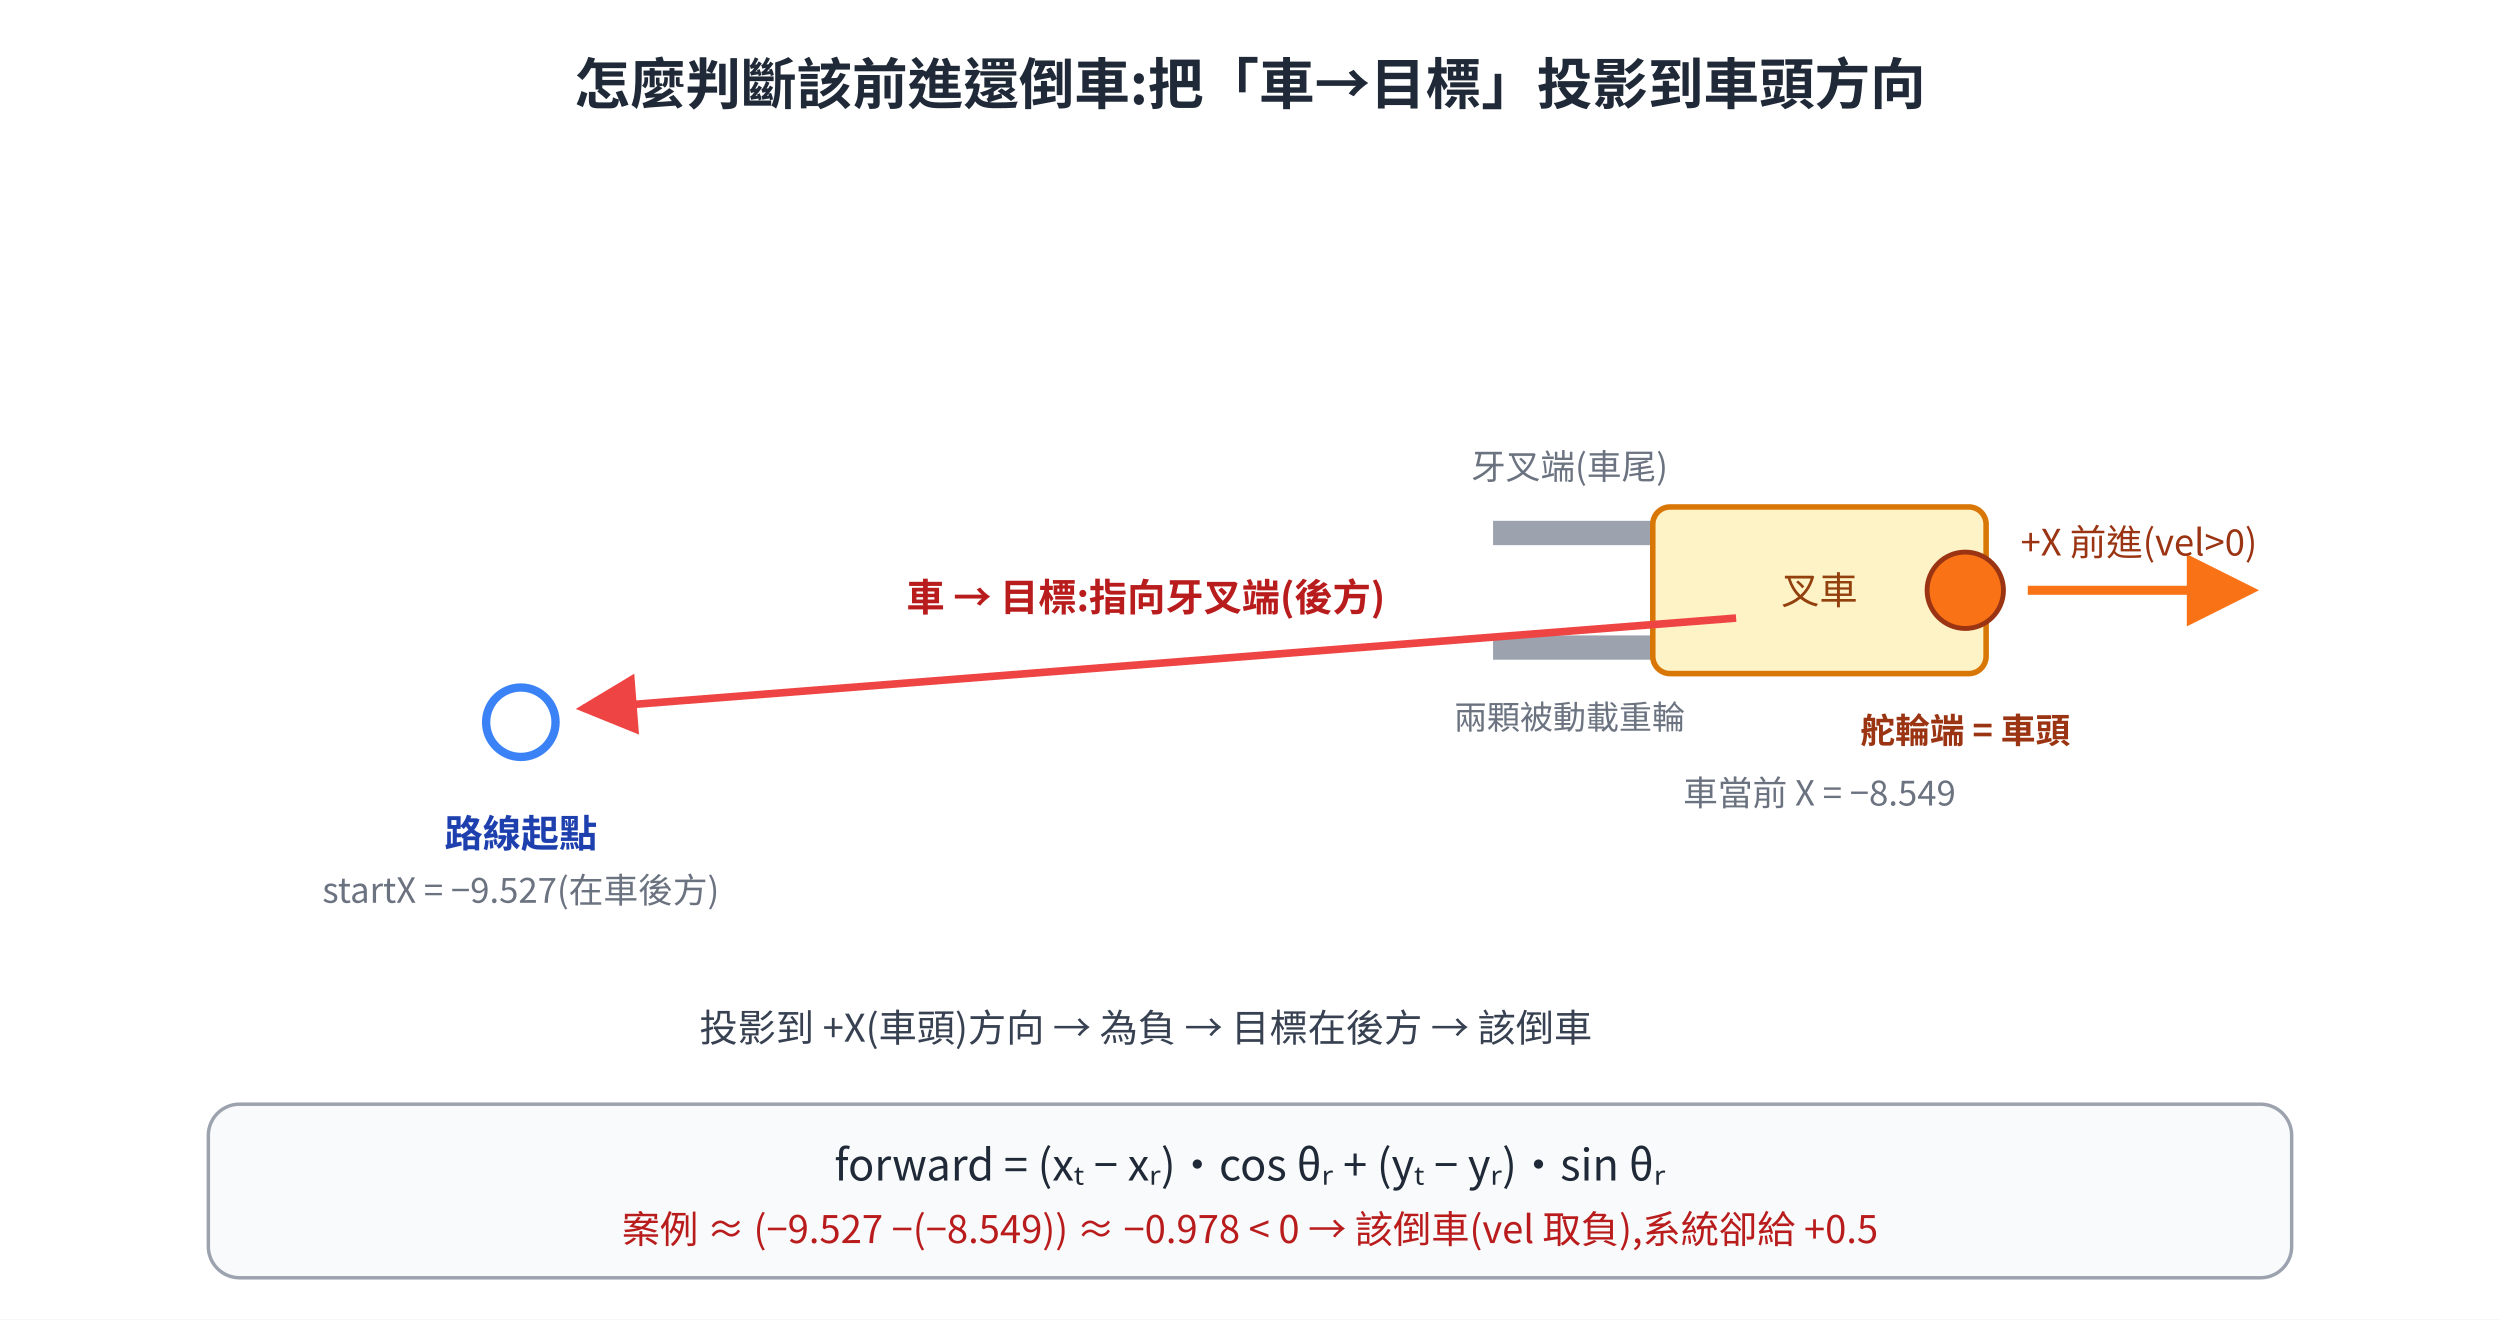
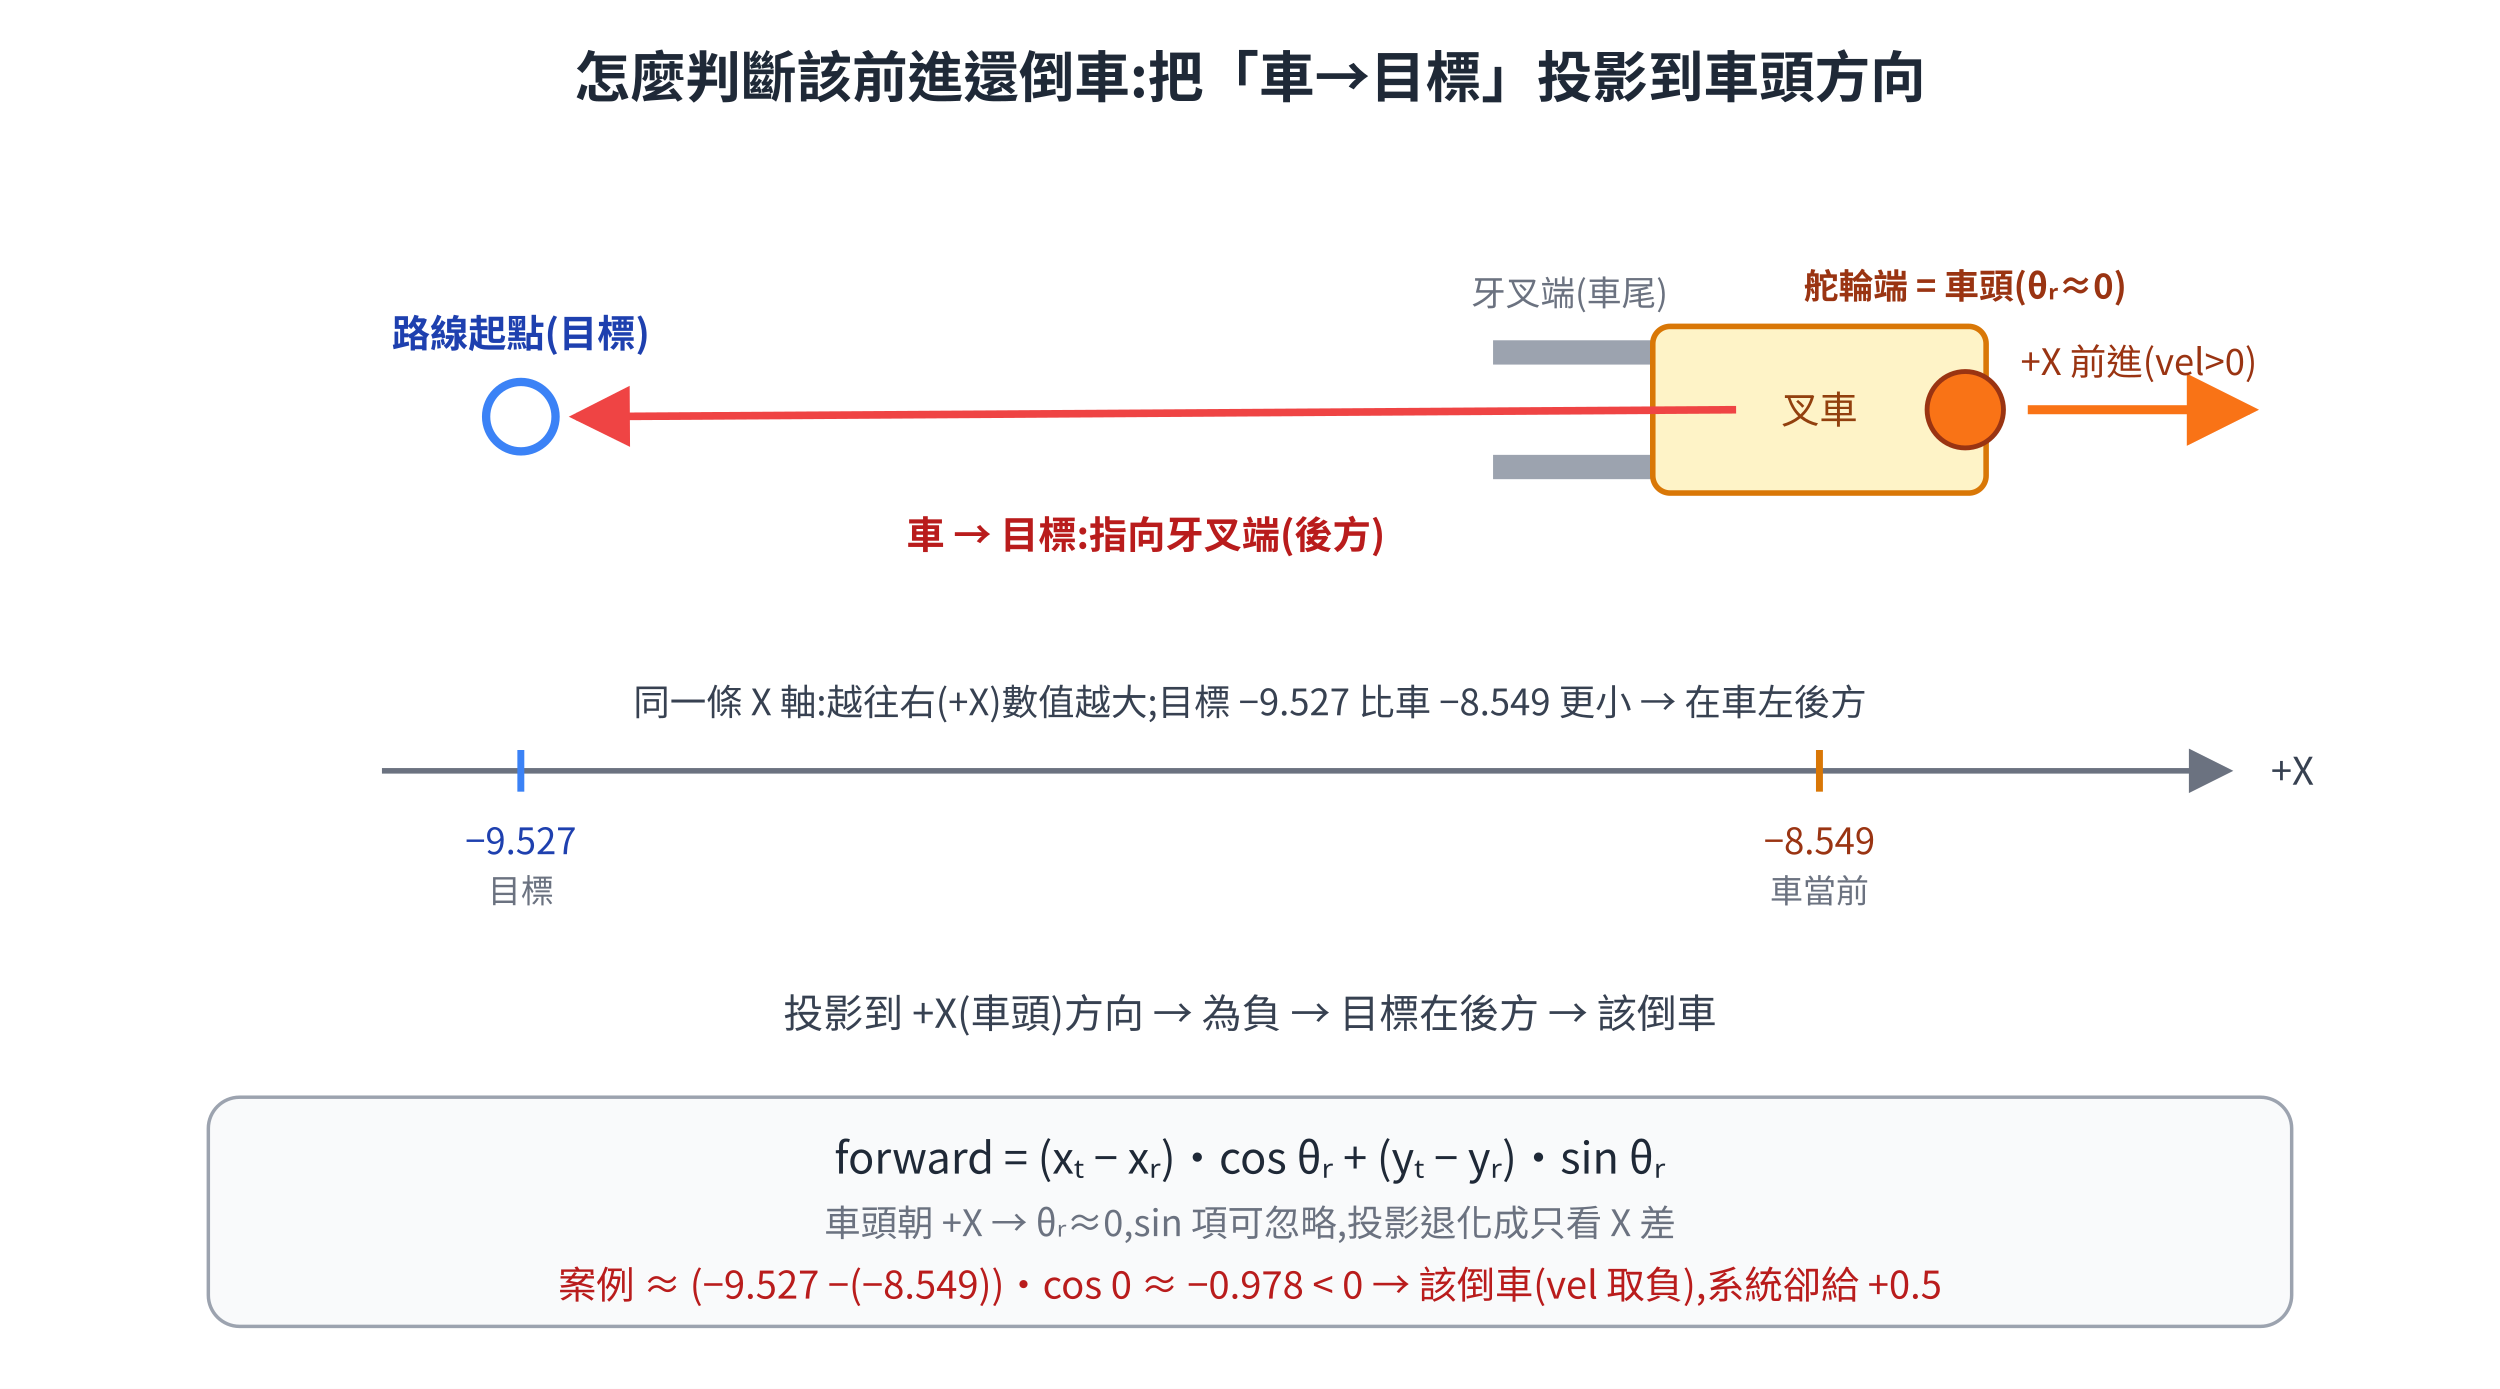
- <svg xmlns="http://www.w3.org/2000/svg" viewBox="0 0 720 380" font-family="'Noto Sans CJK TC','PingFang TC','Microsoft JhengHei',sans-serif">
+ <svg xmlns="http://www.w3.org/2000/svg" viewBox="0 0 720 400" font-family="'Noto Sans CJK TC','PingFang TC','Microsoft JhengHei',sans-serif">
  <defs>
    <marker id="bf-o" markerWidth="11" markerHeight="11" refX="7" refY="4" orient="auto">
      <path d="M0,0 L8,4 L0,8 Z" fill="#F97316" />
    </marker>
    <marker id="bf-r" markerWidth="11" markerHeight="11" refX="7" refY="4" orient="auto">
      <path d="M0,0 L8,4 L0,8 Z" fill="#EF4444" />
    </marker>
+     <marker id="bf-x" markerWidth="10" markerHeight="10" refX="6" refY="4" orient="auto">
+       <path d="M0,0 L8,4 L0,8 Z" fill="#6B7280" />
+     </marker>
  </defs>
-   <rect width="720" height="380" fill="#ffffff" />
-   <text x="360" y="30" text-anchor="middle" font-size="16" font-weight="700" fill="#1F2937">怎麼判斷該前進還倒車:把「車→目標」投影到車頭方向</text>
-   <circle cx="150" cy="208" r="10" fill="#ffffff" stroke="#3B82F6" stroke-width="2.4" />
-   <text x="150" y="244" text-anchor="middle" font-size="11" fill="#1E40AF" font-weight="700">路線起點</text>
-   <text x="150" y="260" text-anchor="middle" font-size="10" fill="#6B7280">startX = −9.527(在車後方)</text>
-   <rect x="430" y="150" width="46" height="7" fill="#9CA3AF" />
-   <rect x="430" y="183" width="46" height="7" fill="#9CA3AF" />
-   <text x="452" y="138" text-anchor="middle" font-size="10" fill="#6B7280">牙叉端(車尾)</text>
-   <text x="452" y="210" text-anchor="middle" font-size="9.5" fill="#6B7280">兩顆被動載重輪</text>
-   <rect x="476" y="146" width="96" height="48" rx="5" fill="#FEF3C7" stroke="#D97706" stroke-width="1.6" />
-   <text x="524" y="174" text-anchor="middle" font-size="11" fill="#92400E">叉車</text>
-   <circle cx="566" cy="170" r="11" fill="#F97316" stroke="#9A3412" stroke-width="1.4" />
-   <text x="566" y="214" text-anchor="middle" font-size="10" fill="#9A3412" font-weight="700">舵輪端 = 車頭</text>
-   <line x1="584" y1="170" x2="648" y2="170" stroke="#F97316" stroke-width="2.6" marker-end="url(#bf-o)" />
-   <text x="616" y="160" text-anchor="middle" font-size="10.5" fill="#9A3412">+X 前進(vel&gt;0)</text>
-   <text x="524" y="232" text-anchor="middle" font-size="10" fill="#6B7280">車當前 X = −8.549</text>
-   <line x1="500" y1="178" x2="168" y2="204" stroke="#EF4444" stroke-width="2.2" stroke-dasharray="2,0" marker-end="url(#bf-r)" />
-   <text x="330" y="176" text-anchor="middle" font-size="11" fill="#B91C1C" font-weight="700">車 → 目標:指向牙叉端(後方)</text>
-   <text x="330" y="300" text-anchor="middle" font-size="11" fill="#374151">投影到 +X(車頭)方向 → 為負 → 目標在後方 → 該倒車</text>
-   <rect x="60" y="318" width="600" height="50" rx="9" fill="#F9FAFB" stroke="#9CA3AF" />
-   <text x="360" y="340" text-anchor="middle" font-size="12.5" fill="#1F2937">forward = (xₜ − xᵣ)·cos θᵣ + (yₜ − yᵣ)·sin θᵣ</text>
-   <text x="360" y="358" text-anchor="middle" font-size="11" fill="#B91C1C">案例 ≈ (−9.527 −(−8.549)) ≈ −0.978 &lt; 0 → 該倒車(vel 取負),系統卻給 +0.5</text>
+   <rect width="720" height="400" fill="#ffffff" />
+   <text x="360" y="28" text-anchor="middle" font-size="16" font-weight="700" fill="#1F2937">怎麼判斷該前進還倒車:把「車→目標」投影到車頭方向</text>
+   <circle cx="150" cy="120" r="10" fill="#ffffff" stroke="#3B82F6" stroke-width="2.4" />
+   <text x="150" y="100" text-anchor="middle" font-size="11" fill="#1E40AF" font-weight="700">路線起點(目標)</text>
+   <rect x="430" y="98" width="46" height="7" fill="#9CA3AF" />
+   <rect x="430" y="131" width="46" height="7" fill="#9CA3AF" />
+   <text x="452" y="88" text-anchor="middle" font-size="10" fill="#6B7280">牙叉端(車尾)</text>
+   <rect x="476" y="94" width="96" height="48" rx="5" fill="#FEF3C7" stroke="#D97706" stroke-width="1.6" />
+   <text x="524" y="122" text-anchor="middle" font-size="11" fill="#92400E">叉車</text>
+   <circle cx="566" cy="118" r="11" fill="#F97316" stroke="#9A3412" stroke-width="1.4" />
+   <text x="566" y="86" text-anchor="middle" font-size="10" fill="#9A3412" font-weight="700">舵輪端 = 車頭(θᵣ≈0)</text>
+   <line x1="584" y1="118" x2="648" y2="118" stroke="#F97316" stroke-width="2.6" marker-end="url(#bf-o)" />
+   <text x="616" y="108" text-anchor="middle" font-size="10.5" fill="#9A3412">+X 前進(vel&gt;0)</text>
+   <line x1="500" y1="118" x2="166" y2="120" stroke="#EF4444" stroke-width="2.2" marker-end="url(#bf-r)" />
+   <text x="330" y="158" text-anchor="middle" font-size="11" fill="#B91C1C" font-weight="700">車 → 目標:指向牙叉端(後方)</text>
+   <line x1="110" y1="222" x2="640" y2="222" stroke="#6B7280" stroke-width="1.6" marker-end="url(#bf-x)" />
+   <text x="654" y="226" font-size="11" fill="#374151">+X</text>
+   <line x1="150" y1="216" x2="150" y2="228" stroke="#3B82F6" stroke-width="2" />
+   <text x="150" y="246" text-anchor="middle" font-size="10.5" fill="#1E40AF">−9.527</text>
+   <text x="150" y="260" text-anchor="middle" font-size="9.5" fill="#6B7280">目標</text>
+   <line x1="524" y1="216" x2="524" y2="228" stroke="#D97706" stroke-width="2" />
+   <text x="524" y="246" text-anchor="middle" font-size="10.5" fill="#9A3412">−8.549</text>
+   <text x="524" y="260" text-anchor="middle" font-size="9.5" fill="#6B7280">車當前</text>
+   <text x="360" y="206" text-anchor="middle" font-size="10.5" fill="#374151">同一條 X 軸:越往右(+X)數值越大;目標 −9.527 比車 −8.549 更小 → 在車左後方</text>
+   <text x="360" y="296" text-anchor="middle" font-size="11.5" fill="#374151">投影到 +X(車頭)方向 → 為負 → 目標在後方 → 該倒車</text>
+   <rect x="60" y="316" width="600" height="66" rx="9" fill="#F9FAFB" stroke="#9CA3AF" />
+   <text x="360" y="338" text-anchor="middle" font-size="12.5" fill="#1F2937">forward = (xₜ − xᵣ)·cos θᵣ + (yₜ − yᵣ)·sin θᵣ</text>
+   <text x="360" y="356" text-anchor="middle" font-size="10.5" fill="#6B7280">車頭朝 +X → θᵣ≈0,sin 項可忽略,投影退化成只看 X 差</text>
+   <text x="360" y="374" text-anchor="middle" font-size="11" fill="#B91C1C">案例 ≈ (−9.527 −(−8.549))·cos 0 ≈ −0.978 &lt; 0 → 該倒車(vel 取負),系統卻給 +0.5</text>
</svg>
